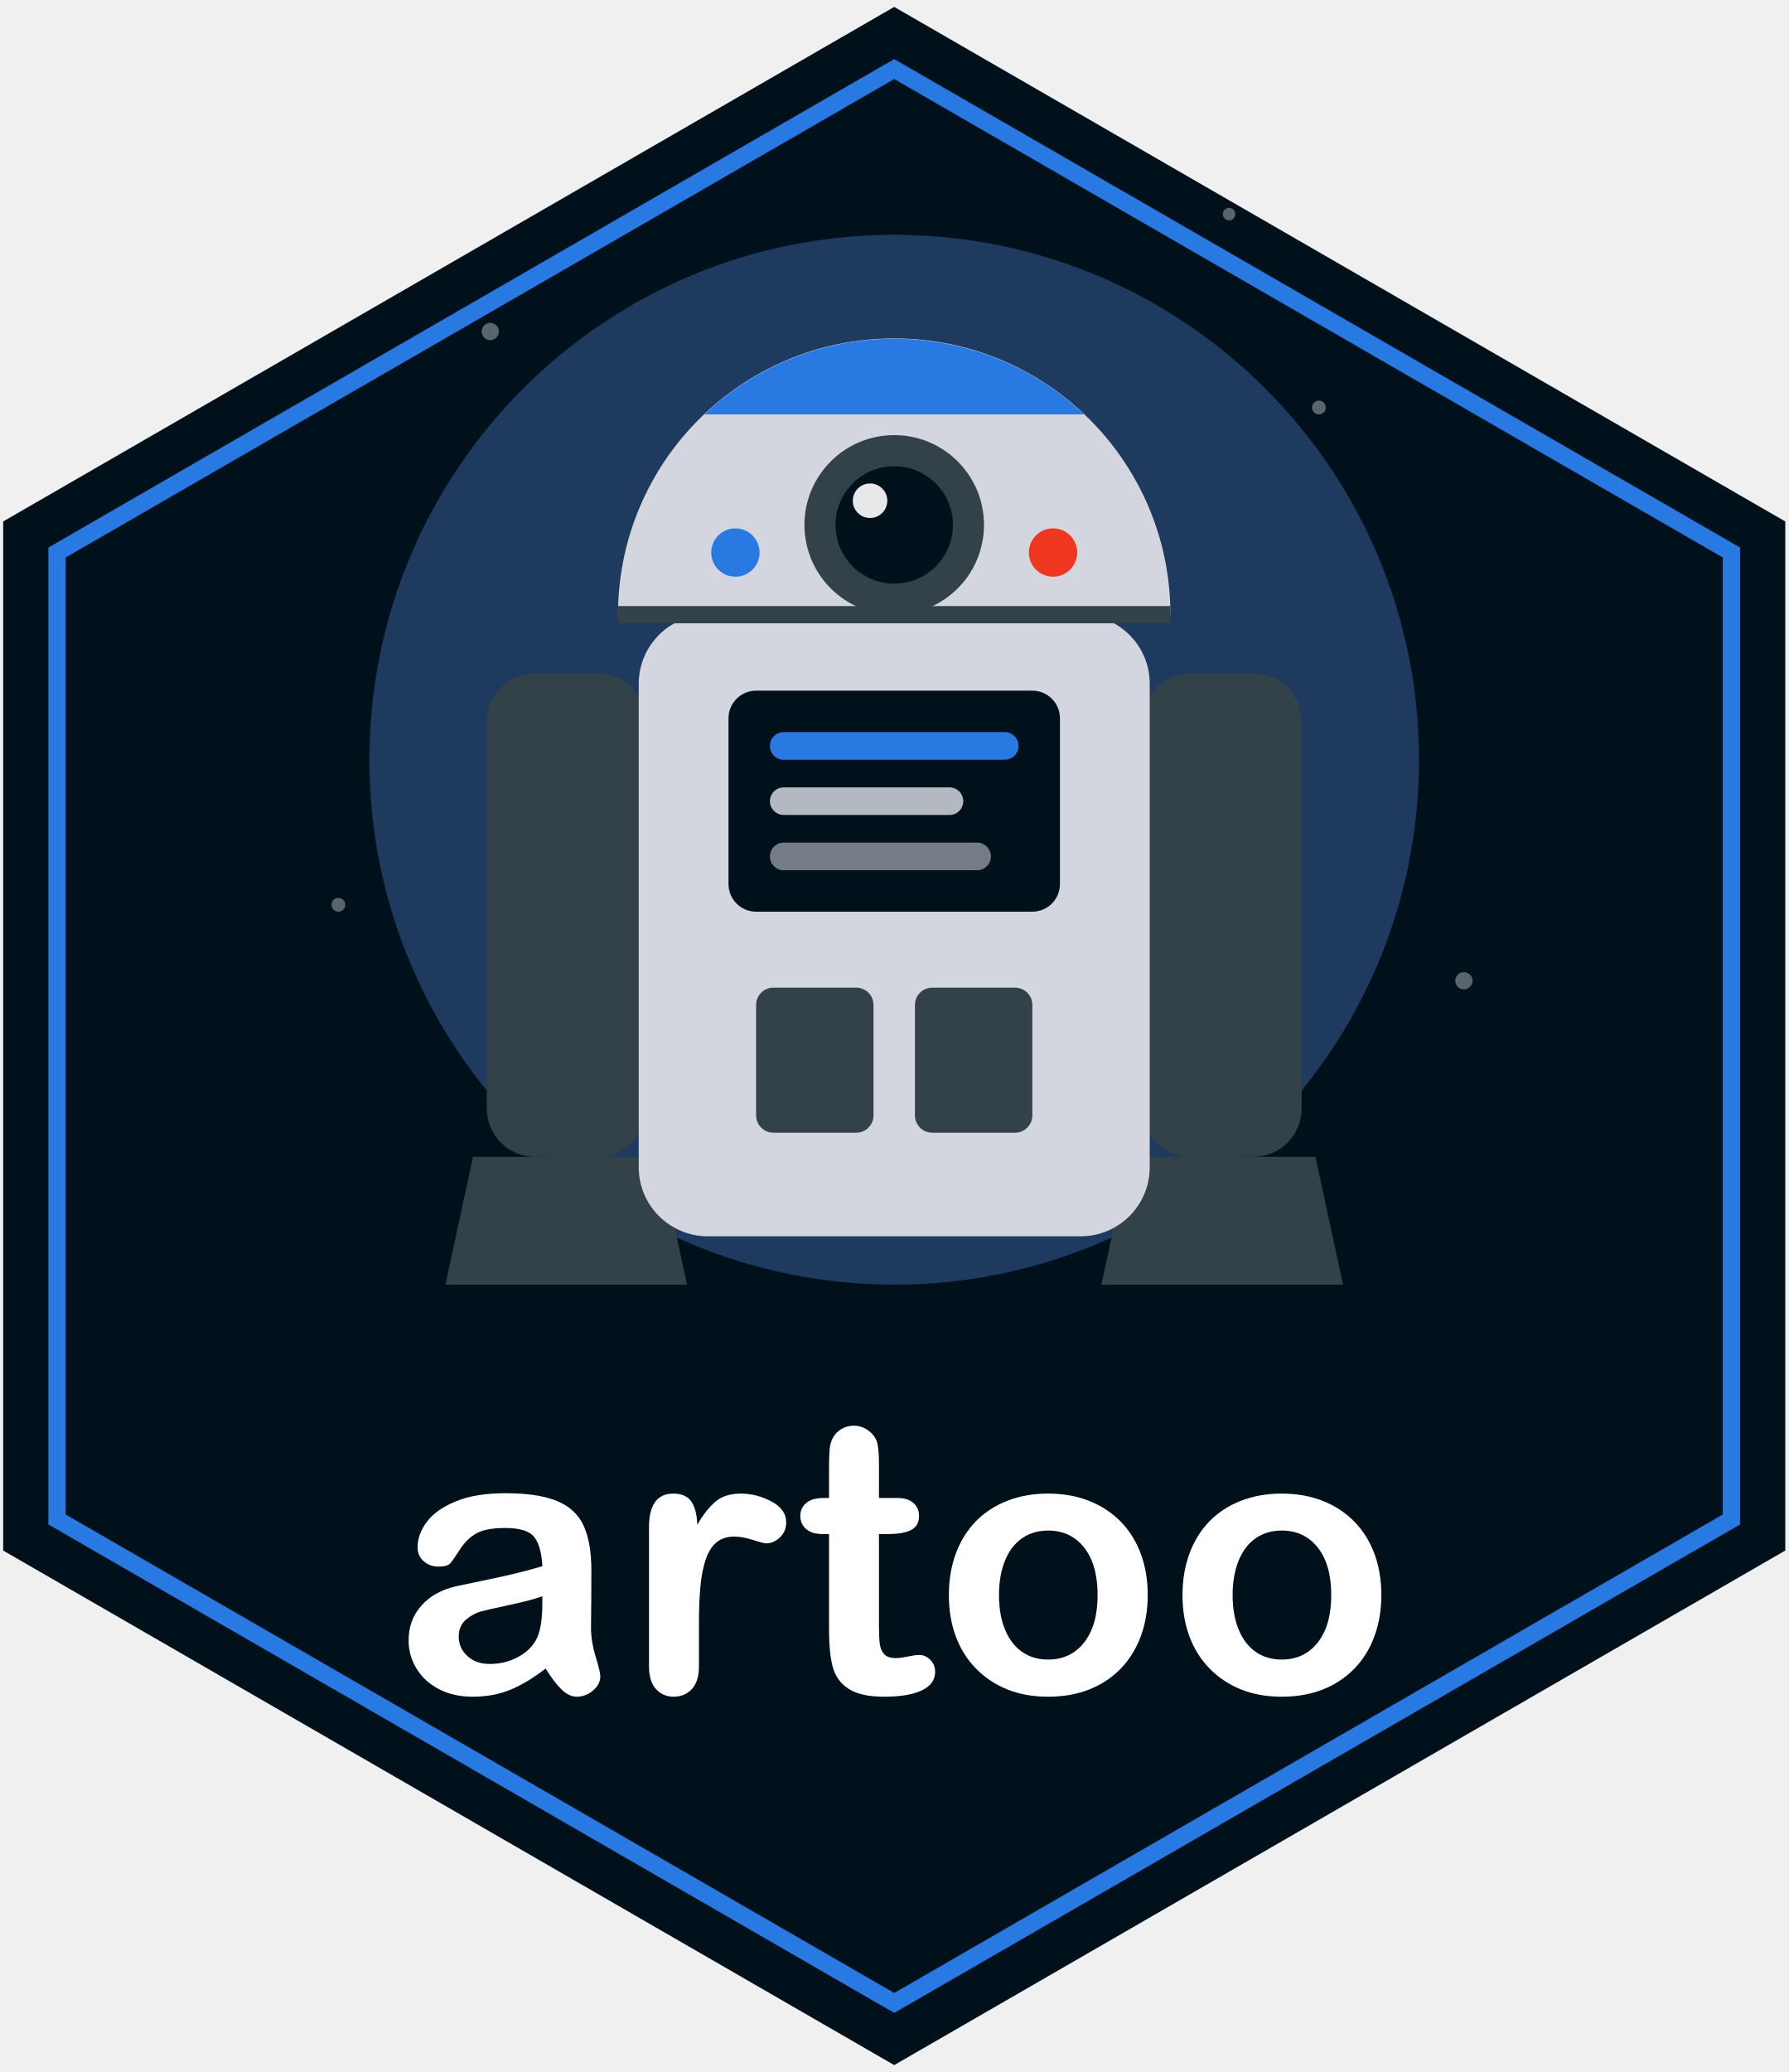
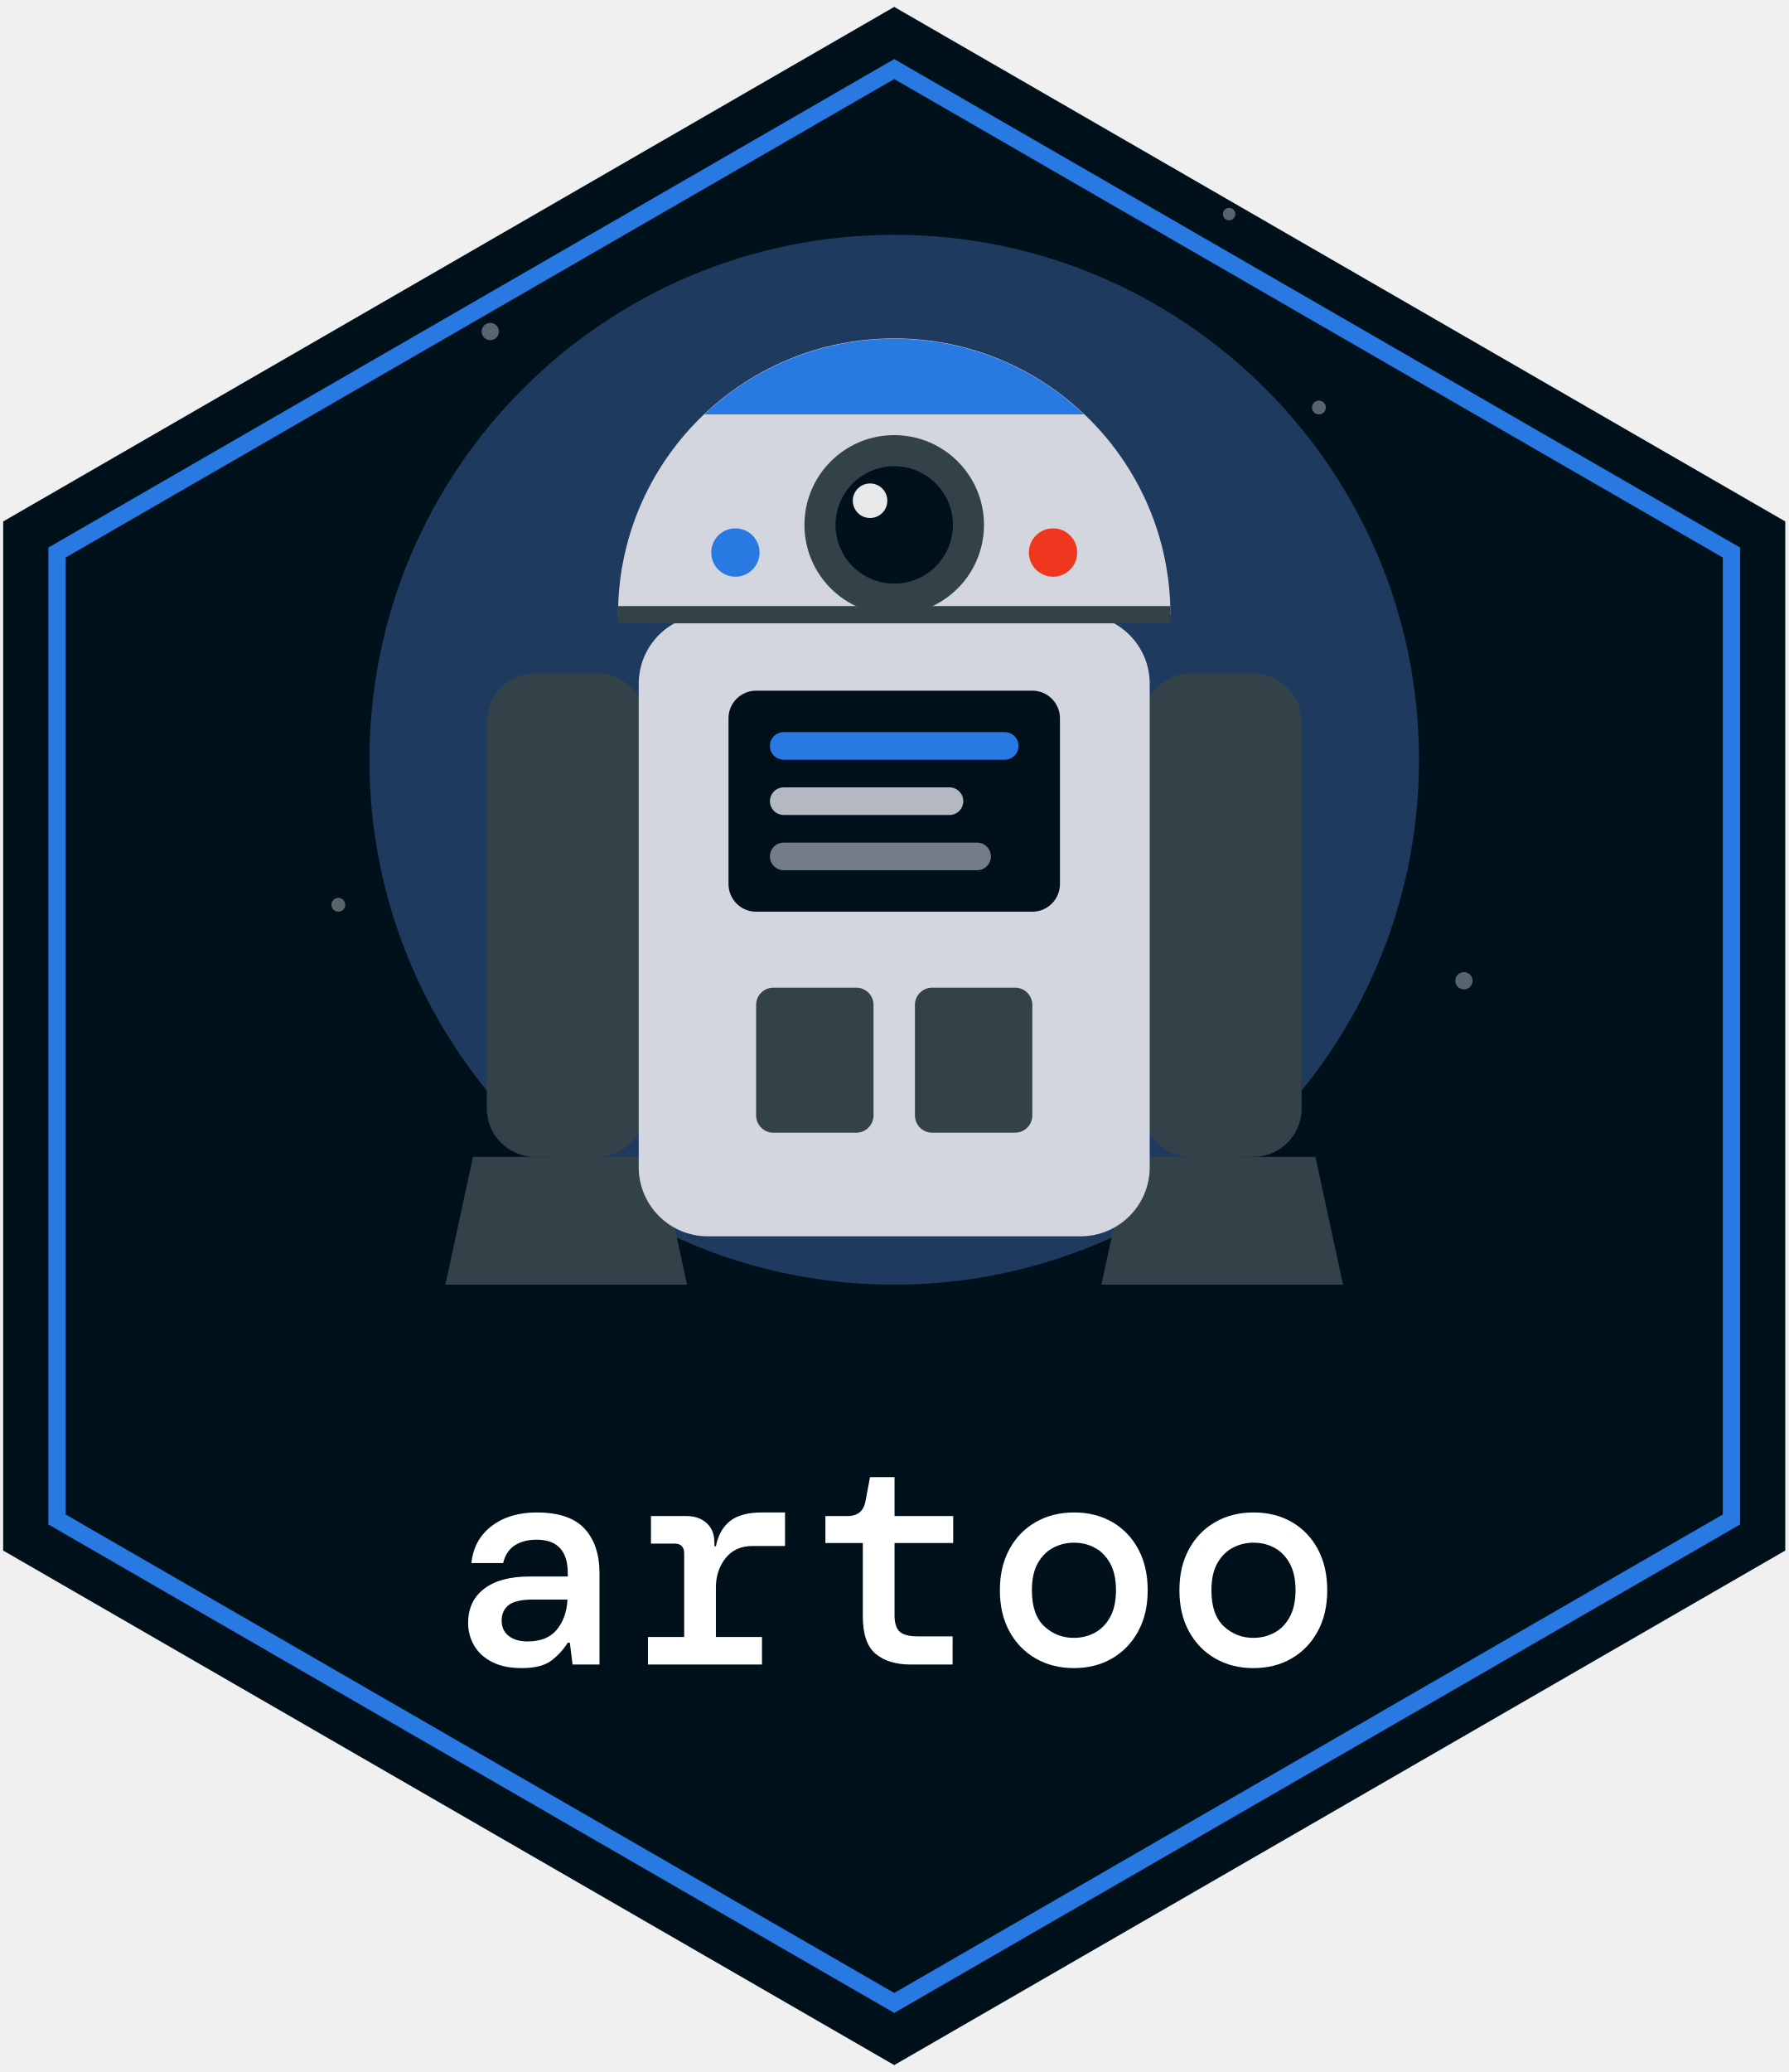
<svg xmlns="http://www.w3.org/2000/svg" viewBox="0 0 518 600" width="518" height="600" role="img" aria-label="artoo: lossless CDISC-native dataset I/O for R">
  <defs>
    <clipPath id="hex">
      <polygon points="517.08,449.00 259.00,598.00 0.92,449.00 0.92,151.00 259.00,2.00 517.08,151.00" />
    </clipPath>
  </defs>
  <g clip-path="url(#hex)">
    <rect x="0" y="0" width="518" height="600" fill="#00111C" />
-     <circle cx="259" cy="220" r="152" fill="#1e3a5f" />
-     <g fill="#ffffff" opacity="0.35">
-       <circle cx="142" cy="96" r="2.5" />
-       <circle cx="382" cy="118" r="2" />
-       <circle cx="98" cy="262" r="2" />
-       <circle cx="424" cy="284" r="2.5" />
-       <circle cx="356" cy="62" r="1.8" />
+     <g>
+       <circle cx="259" cy="220" r="152" fill="#1e3a5f" />
+       <g fill="#ffffff" opacity="0.35">
+         <circle cx="142" cy="96" r="2.5" />
+         <circle cx="382" cy="118" r="2" />
+         <circle cx="98" cy="262" r="2" />
+         <circle cx="424" cy="284" r="2.5" />
+         <circle cx="356" cy="62" r="1.8" />
+       </g>
+       <g fill="#334149">
+         <rect x="141" y="195" width="46" height="140" rx="14" />
+         <rect x="331" y="195" width="46" height="140" rx="14" />
+         <polygon points="137,335 191,335 199,372 129,372" />
+         <polygon points="327,335 381,335 389,372 319,372" />
+       </g>
+       <rect x="185" y="178" width="148" height="180" rx="20" fill="#D3D6DE" />
+       <rect x="211" y="200" width="96" height="64" rx="8" fill="#00111C" />
+       <rect x="223" y="212" width="72" height="8" rx="4" fill="#2979E2" />
+       <rect x="223" y="228" width="56" height="8" rx="4" fill="#D3D6DE" opacity="0.85" />
+       <rect x="223" y="244" width="64" height="8" rx="4" fill="#D3D6DE" opacity="0.55" />
+       <rect x="219" y="286" width="34" height="42" rx="5" fill="#334149" />
+       <rect x="265" y="286" width="34" height="42" rx="5" fill="#334149" />
+       <path d="M179,178 A80,80 0 0 1 339,178 Z" fill="#D3D6DE" />
+       <path d="M204,120 A80,80 0 0 1 314,120 Z" fill="#2979E2" />
+       <line x1="179" y1="178" x2="339" y2="178" stroke="#334149" stroke-width="5" />
+       <circle cx="259" cy="152" r="26" fill="#334149" />
+       <circle cx="259" cy="152" r="17" fill="#00111C" />
+       <circle cx="252" cy="145" r="5" fill="#ffffff" opacity="0.9" />
+       <circle cx="213" cy="160" r="7" fill="#2979E2" />
+       <circle cx="305" cy="160" r="7" fill="#EF371F" />
    </g>
-     <g fill="#334149">
-       <rect x="141" y="195" width="46" height="140" rx="14" />
-       <rect x="331" y="195" width="46" height="140" rx="14" />
-       <polygon points="137,335 191,335 199,372 129,372" />
-       <polygon points="327,335 381,335 389,372 319,372" />
-     </g>
-     <rect x="185" y="178" width="148" height="180" rx="20" fill="#D3D6DE" />
-     <rect x="211" y="200" width="96" height="64" rx="8" fill="#00111C" />
-     <rect x="223" y="212" width="72" height="8" rx="4" fill="#2979E2" />
-     <rect x="223" y="228" width="56" height="8" rx="4" fill="#D3D6DE" opacity="0.85" />
-     <rect x="223" y="244" width="64" height="8" rx="4" fill="#D3D6DE" opacity="0.55" />
-     <rect x="219" y="286" width="34" height="42" rx="5" fill="#334149" />
-     <rect x="265" y="286" width="34" height="42" rx="5" fill="#334149" />
-     <path d="M179,178 A80,80 0 0 1 339,178 Z" fill="#D3D6DE" />
-     <path d="M204,120 A80,80 0 0 1 314,120 Z" fill="#2979E2" />
-     <line x1="179" y1="178" x2="339" y2="178" stroke="#334149" stroke-width="5" />
-     <circle cx="259" cy="152" r="26" fill="#334149" />
-     <circle cx="259" cy="152" r="17" fill="#00111C" />
-     <circle cx="252" cy="145" r="5" fill="#ffffff" opacity="0.9" />
-     <circle cx="213" cy="160" r="7" fill="#2979E2" />
-     <circle cx="305" cy="160" r="7" fill="#EF371F" />
    <g fill="#ffffff">
-       <g transform="translate(114.00 490) scale(0.05299 -0.05299)">
-         <path transform="translate(0 0)" d="M831 129Q732 52 639.5 13.5Q547 -25 432 -25Q327 -25 247.5 16.5Q168 58 125.0 129.0Q82 200 82 283Q82 395 153.0 474.0Q224 553 348 580Q374 586 477.0 607.0Q580 628 653.5 645.5Q727 663 813 688Q808 796 769.5 846.5Q731 897 610 897Q506 897 453.5 868.0Q401 839 363.5 781.0Q326 723 310.5 704.5Q295 686 244 686Q198 686 164.5 715.5Q131 745 131 791Q131 863 182.0 931.0Q233 999 341.0 1043.0Q449 1087 610 1087Q790 1087 893.0 1044.5Q996 1002 1038.5 910.0Q1081 818 1081 666Q1081 570 1080.5 503.0Q1080 436 1079 354Q1079 277 1104.5 193.5Q1130 110 1130 86Q1130 44 1090.5 9.5Q1051 -25 1001 -25Q959 -25 918.0 14.5Q877 54 831 129ZM813 524Q753 502 638.5 477.5Q524 453 480.0 441.5Q436 430 396.0 396.5Q356 363 356 303Q356 241 403.0 197.5Q450 154 526 154Q607 154 675.5 189.5Q744 225 776 281Q813 343 813 485Z" />
-         <path transform="translate(1257 0)" d="M412 369V141Q412 58 373.0 16.5Q334 -25 274 -25Q215 -25 177.0 17.0Q139 59 139 141V901Q139 1085 272 1085Q340 1085 370.0 1042.0Q400 999 403 915Q452 999 503.5 1042.0Q555 1085 641 1085Q727 1085 808.0 1042.0Q889 999 889 928Q889 878 854.5 845.5Q820 813 780 813Q765 813 707.5 831.5Q650 850 606 850Q546 850 508.0 818.5Q470 787 449.0 725.0Q428 663 420.0 577.5Q412 492 412 369Z" />
-         <path transform="translate(2194 0)" d="M156 1061H186V1225Q186 1291 189.5 1328.5Q193 1366 209 1393Q225 1421 255.0 1438.5Q285 1456 322 1456Q374 1456 416 1417Q444 1391 451.5 1353.5Q459 1316 459 1247V1061H559Q617 1061 647.5 1033.5Q678 1006 678 963Q678 908 634.5 886.0Q591 864 510 864H459V362Q459 298 463.5 263.5Q468 229 487.5 207.5Q507 186 551 186Q575 186 616.0 194.5Q657 203 680 203Q713 203 739.5 176.5Q766 150 766 111Q766 45 694.0 10.0Q622 -25 487 -25Q359 -25 293.0 18.0Q227 61 206.5 137.0Q186 213 186 340V864H150Q91 864 60.0 892.0Q29 920 29 963Q29 1006 61.5 1033.5Q94 1061 156 1061Z" />
-         <path transform="translate(2959 0)" d="M1163 530Q1163 408 1125.0 305.0Q1087 202 1015.0 128.0Q943 54 843.0 14.5Q743 -25 618 -25Q494 -25 395.0 15.0Q296 55 223.5 129.5Q151 204 113.5 305.5Q76 407 76 530Q76 654 114.0 757.0Q152 860 223.0 933.0Q294 1006 395.0 1045.5Q496 1085 618 1085Q742 1085 843.0 1045.0Q944 1005 1016.0 931.0Q1088 857 1125.5 755.0Q1163 653 1163 530ZM889 530Q889 697 815.5 790.0Q742 883 618 883Q538 883 477.0 841.5Q416 800 383.0 719.0Q350 638 350 530Q350 423 382.5 343.0Q415 263 475.5 220.5Q536 178 618 178Q742 178 815.5 271.5Q889 365 889 530Z" />
-         <path transform="translate(4236 0)" d="M1163 530Q1163 408 1125.0 305.0Q1087 202 1015.0 128.0Q943 54 843.0 14.5Q743 -25 618 -25Q494 -25 395.0 15.0Q296 55 223.5 129.5Q151 204 113.5 305.5Q76 407 76 530Q76 654 114.0 757.0Q152 860 223.0 933.0Q294 1006 395.0 1045.5Q496 1085 618 1085Q742 1085 843.0 1045.0Q944 1005 1016.0 931.0Q1088 857 1125.5 755.0Q1163 653 1163 530ZM889 530Q889 697 815.5 790.0Q742 883 618 883Q538 883 477.0 841.5Q416 800 383.0 719.0Q350 638 350 530Q350 423 382.5 343.0Q415 263 475.5 220.5Q536 178 618 178Q742 178 815.5 271.5Q889 365 889 530Z" />
+       <g transform="translate(129.00 482) scale(0.08667 -0.08667)" fill="#ffffff">
+         <path transform="translate(0 0)" d="M255 -12Q196 -12 156.0 8.5Q116 29 96.0 63.5Q76 98 76 139Q76 212 129.5 253.0Q183 294 281 294H409V305Q409 417 305 417Q262 417 232.5 398.5Q203 380 193 339H87Q95 417 154.5 462.5Q214 508 305 508Q415 508 465.0 454.0Q515 400 515 305V0H425L416 73H409Q387 38 354.0 13.0Q321 -12 255 -12ZM275 77Q340 77 372.5 116.5Q405 156 408 217H292Q235 217 211.5 198.5Q188 180 188 147Q188 114 211.5 95.5Q235 77 275 77Z" />
+         <path transform="translate(600 0)" d="M77 0V92H198V371Q198 404 166 404H87V496H206Q247 496 273.0 472.5Q299 449 299 407V395H304Q315 451 351.5 479.5Q388 508 458 508H535V396H427Q368 396 336.0 355.0Q304 314 304 257V92H458V0Z" />
+         <path transform="translate(1200 0)" d="M354 0Q281 0 238.0 35.5Q195 71 195 162V406H70V496H144Q195 496 204 546L219 626H301V496H497V406H301V164Q301 125 318.5 109.5Q336 94 379 94H495V0Z" />
+         <path transform="translate(1800 0)" d="M300 -12Q229 -12 173.0 20.0Q117 52 85.0 110.5Q53 169 53 248Q53 327 85.0 385.5Q117 444 173.0 476.0Q229 508 301 508Q373 508 428.5 476.0Q484 444 515.5 385.5Q547 327 547 248Q547 169 515.0 110.5Q483 52 427.5 20.0Q372 -12 300 -12ZM300 89Q338 89 370.0 106.0Q402 123 421.5 158.5Q441 194 441 248Q441 303 421.5 338.0Q402 373 370.5 390.0Q339 407 301 407Q263 407 231.0 390.0Q199 373 179.5 338.0Q160 303 160 248Q160 166 201.5 127.5Q243 89 300 89Z" />
+         <path transform="translate(2400 0)" d="M300 -12Q229 -12 173.0 20.0Q117 52 85.0 110.5Q53 169 53 248Q53 327 85.0 385.5Q117 444 173.0 476.0Q229 508 301 508Q373 508 428.5 476.0Q484 444 515.5 385.5Q547 327 547 248Q547 169 515.0 110.5Q483 52 427.5 20.0Q372 -12 300 -12ZM300 89Q338 89 370.0 106.0Q402 123 421.5 158.5Q441 194 441 248Q441 303 421.5 338.0Q402 373 370.5 390.0Q339 407 301 407Q263 407 231.0 390.0Q199 373 179.5 338.0Q160 303 160 248Q160 166 201.5 127.5Q243 89 300 89Z" />
      </g>
    </g>
  </g>
  <polygon points="501.49,440.00 259.00,580.00 16.51,440.00 16.51,160.00 259.00,20.00 501.49,160.00" fill="none" stroke="#2979E2" stroke-width="5" />
</svg>
